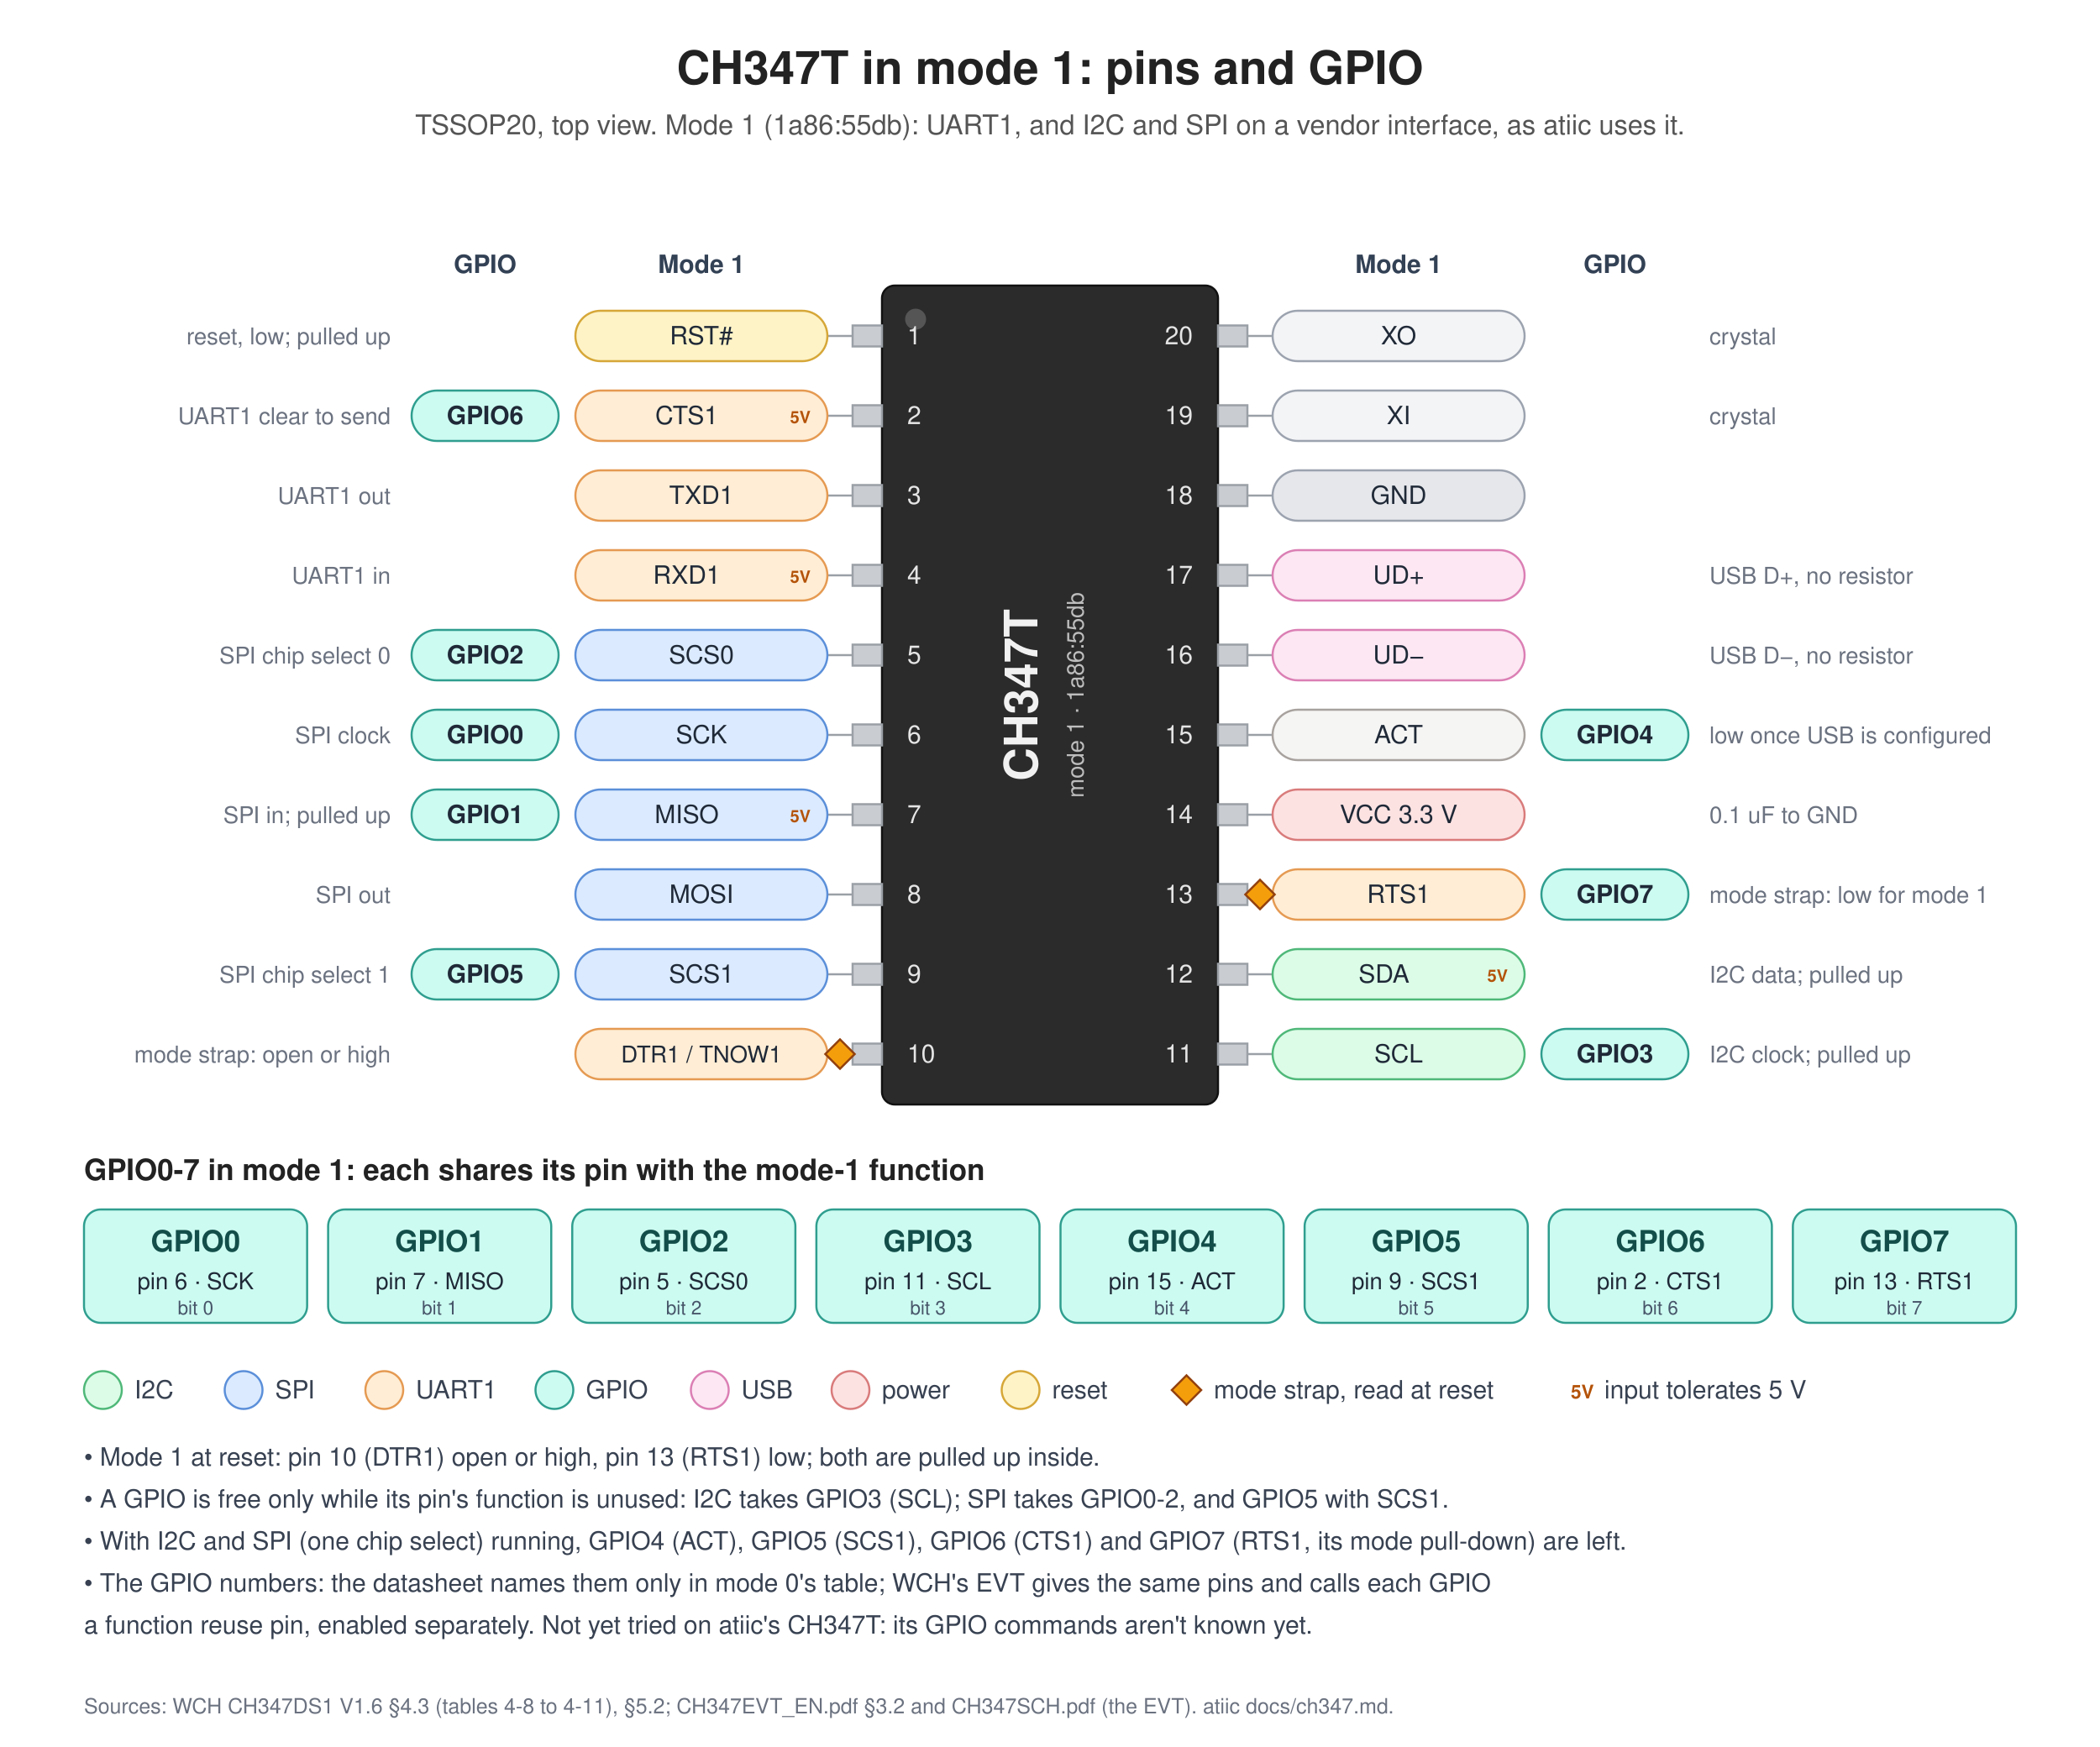
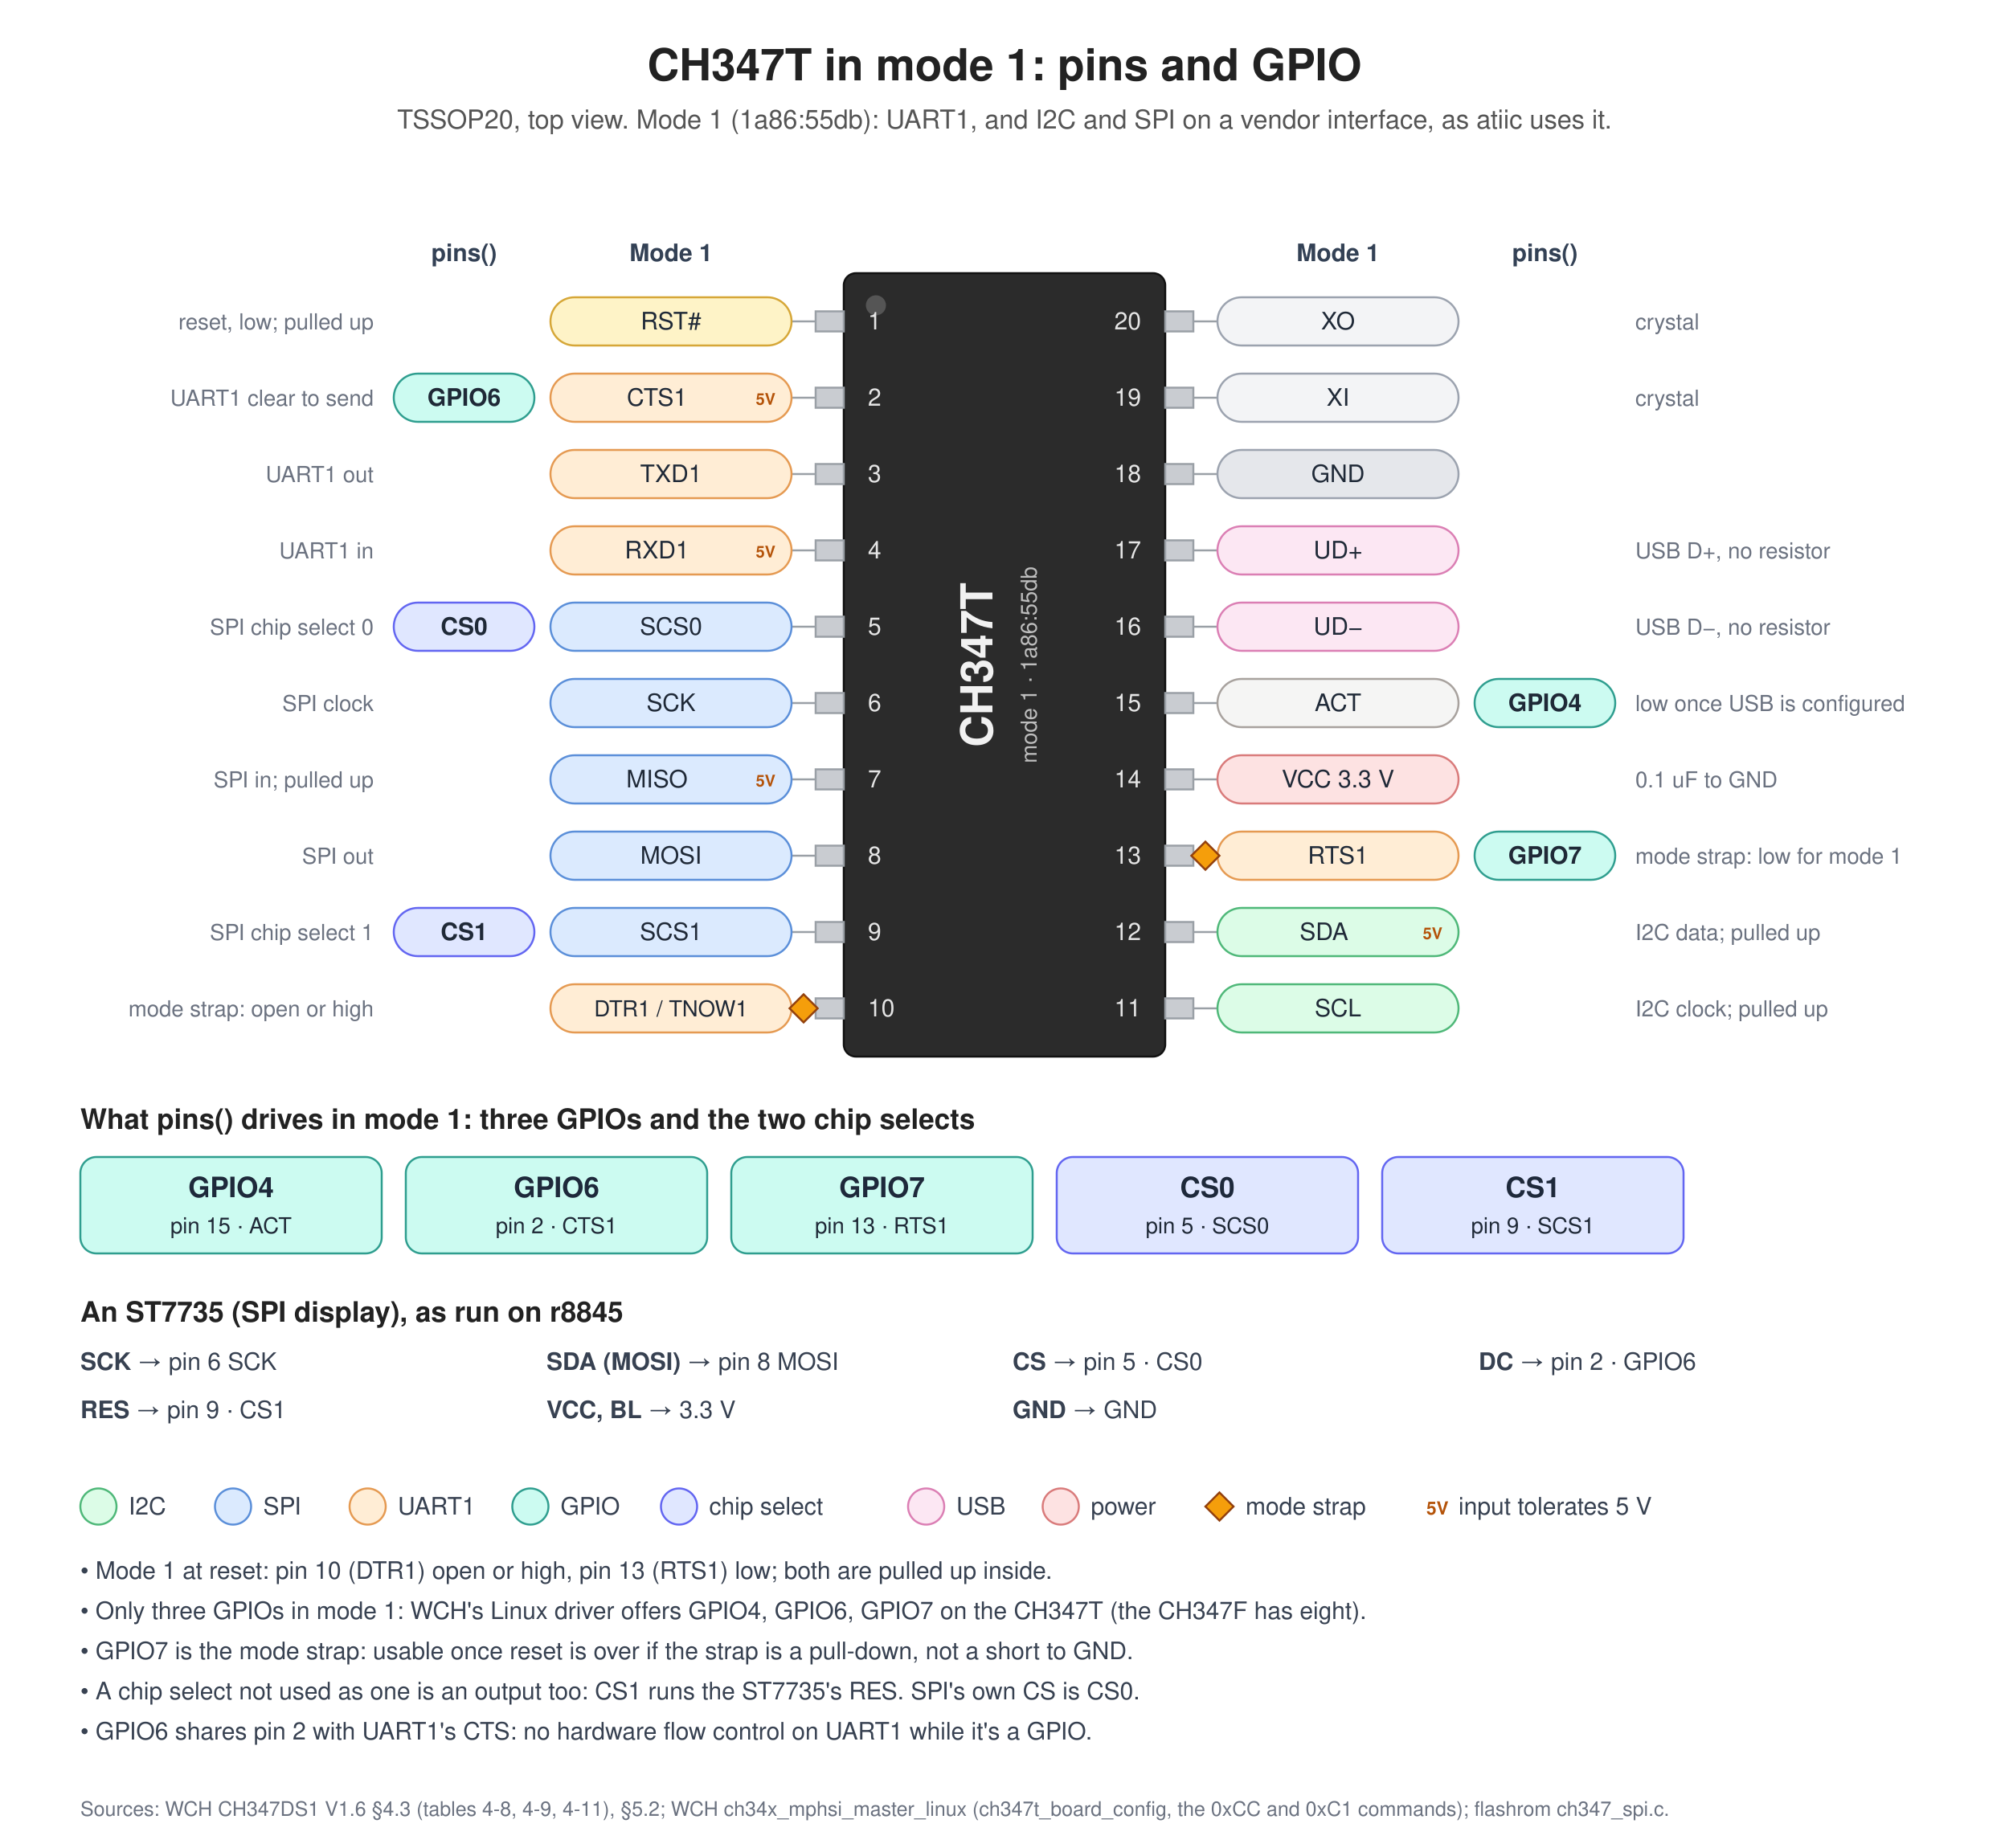
- <svg xmlns="http://www.w3.org/2000/svg" viewBox="0 0 1000 832" width="1000" height="832" font-family="Helvetica, Arial, sans-serif">
-   <rect width="1000" height="832" fill="#ffffff" />
+ <svg xmlns="http://www.w3.org/2000/svg" viewBox="0 0 1000 920" width="1000" height="920" font-family="Helvetica, Arial, sans-serif">
+   <rect width="1000" height="920" fill="#ffffff" />
  <text x="500.0" y="40" text-anchor="middle" font-size="22" font-weight="bold" fill="#222">CH347T in mode 1: pins and GPIO</text>
  <text x="500.0" y="64" text-anchor="middle" font-size="13" fill="#555">TSSOP20, top view. Mode 1 (1a86:55db): UART1, and I2C and SPI on a vendor interface, as atiic uses it.</text>
  <text x="334.0" y="130" text-anchor="middle" font-size="12" font-weight="bold" fill="#334155">Mode 1</text>
-   <text x="231.0" y="130" text-anchor="middle" font-size="12" font-weight="bold" fill="#334155">GPIO</text>
+   <text x="231.0" y="130" text-anchor="middle" font-size="12" font-weight="bold" fill="#334155">pins()</text>
  <text x="666.0" y="130" text-anchor="middle" font-size="12" font-weight="bold" fill="#334155">Mode 1</text>
-   <text x="769.0" y="130" text-anchor="middle" font-size="12" font-weight="bold" fill="#334155">GPIO</text>
+   <text x="769.0" y="130" text-anchor="middle" font-size="12" font-weight="bold" fill="#334155">pins()</text>
  <rect x="420" y="136" width="160" height="390" rx="6" fill="#2b2b2b" stroke="#111" />
  <circle cx="436" cy="152" r="5" fill="#555" />
  <text transform="translate(494.0 331.0) rotate(-90)" text-anchor="middle" font-size="22" font-weight="bold" fill="#f1f1f1">CH347T</text>
  <text transform="translate(516.0 331.0) rotate(-90)" text-anchor="middle" font-size="11" fill="#bdbdbd">mode 1 · 1a86:55db</text>
  <rect x="406" y="155" width="14" height="10" fill="#c9ccd1" stroke="#9aa0a6" />
  <text x="432" y="164" font-size="12" fill="#e5e5e5">1</text>
  <line x1="406" y1="160" x2="394" y2="160" stroke="#9aa0a6" />
  <rect x="274" y="148" width="120" height="24" rx="12" fill="#fef3c7" stroke="#d6a738" />
  <text x="334.0" y="164" text-anchor="middle" font-size="12" fill="#1f2937">RST#</text>
  <text x="186" y="164" text-anchor="end" font-size="11" fill="#6b7280">reset, low; pulled up</text>
  <rect x="406" y="193" width="14" height="10" fill="#c9ccd1" stroke="#9aa0a6" />
  <text x="432" y="202" font-size="12" fill="#e5e5e5">2</text>
  <line x1="406" y1="198" x2="394" y2="198" stroke="#9aa0a6" />
  <rect x="274" y="186" width="120" height="24" rx="12" fill="#ffedd5" stroke="#e59a52" />
  <text x="327.0" y="202" text-anchor="middle" font-size="12" fill="#1f2937">CTS1</text>
  <text x="386" y="201.5" text-anchor="end" font-size="8" font-weight="bold" fill="#b45309">5V</text>
  <rect x="196" y="186" width="70" height="24" rx="12" fill="#ccfbf1" stroke="#2f9e8f" />
  <text x="231.0" y="202" text-anchor="middle" font-size="12" font-weight="bold" fill="#1f2937">GPIO6</text>
  <text x="186" y="202" text-anchor="end" font-size="11" fill="#6b7280">UART1 clear to send</text>
  <rect x="406" y="231" width="14" height="10" fill="#c9ccd1" stroke="#9aa0a6" />
  <text x="432" y="240" font-size="12" fill="#e5e5e5">3</text>
  <line x1="406" y1="236" x2="394" y2="236" stroke="#9aa0a6" />
  <rect x="274" y="224" width="120" height="24" rx="12" fill="#ffedd5" stroke="#e59a52" />
  <text x="334.0" y="240" text-anchor="middle" font-size="12" fill="#1f2937">TXD1</text>
  <text x="186" y="240" text-anchor="end" font-size="11" fill="#6b7280">UART1 out</text>
  <rect x="406" y="269" width="14" height="10" fill="#c9ccd1" stroke="#9aa0a6" />
  <text x="432" y="278" font-size="12" fill="#e5e5e5">4</text>
  <line x1="406" y1="274" x2="394" y2="274" stroke="#9aa0a6" />
  <rect x="274" y="262" width="120" height="24" rx="12" fill="#ffedd5" stroke="#e59a52" />
  <text x="327.0" y="278" text-anchor="middle" font-size="12" fill="#1f2937">RXD1</text>
  <text x="386" y="277.5" text-anchor="end" font-size="8" font-weight="bold" fill="#b45309">5V</text>
  <text x="186" y="278" text-anchor="end" font-size="11" fill="#6b7280">UART1 in</text>
  <rect x="406" y="307" width="14" height="10" fill="#c9ccd1" stroke="#9aa0a6" />
  <text x="432" y="316" font-size="12" fill="#e5e5e5">5</text>
  <line x1="406" y1="312" x2="394" y2="312" stroke="#9aa0a6" />
  <rect x="274" y="300" width="120" height="24" rx="12" fill="#dbeafe" stroke="#5b8fd9" />
  <text x="334.0" y="316" text-anchor="middle" font-size="12" fill="#1f2937">SCS0</text>
-   <rect x="196" y="300" width="70" height="24" rx="12" fill="#ccfbf1" stroke="#2f9e8f" />
-   <text x="231.0" y="316" text-anchor="middle" font-size="12" font-weight="bold" fill="#1f2937">GPIO2</text>
+   <rect x="196" y="300" width="70" height="24" rx="12" fill="#e0e7ff" stroke="#6366f1" />
+   <text x="231.0" y="316" text-anchor="middle" font-size="12" font-weight="bold" fill="#1f2937">CS0</text>
  <text x="186" y="316" text-anchor="end" font-size="11" fill="#6b7280">SPI chip select 0</text>
  <rect x="406" y="345" width="14" height="10" fill="#c9ccd1" stroke="#9aa0a6" />
  <text x="432" y="354" font-size="12" fill="#e5e5e5">6</text>
  <line x1="406" y1="350" x2="394" y2="350" stroke="#9aa0a6" />
  <rect x="274" y="338" width="120" height="24" rx="12" fill="#dbeafe" stroke="#5b8fd9" />
  <text x="334.0" y="354" text-anchor="middle" font-size="12" fill="#1f2937">SCK</text>
-   <rect x="196" y="338" width="70" height="24" rx="12" fill="#ccfbf1" stroke="#2f9e8f" />
-   <text x="231.0" y="354" text-anchor="middle" font-size="12" font-weight="bold" fill="#1f2937">GPIO0</text>
  <text x="186" y="354" text-anchor="end" font-size="11" fill="#6b7280">SPI clock</text>
  <rect x="406" y="383" width="14" height="10" fill="#c9ccd1" stroke="#9aa0a6" />
  <text x="432" y="392" font-size="12" fill="#e5e5e5">7</text>
  <line x1="406" y1="388" x2="394" y2="388" stroke="#9aa0a6" />
  <rect x="274" y="376" width="120" height="24" rx="12" fill="#dbeafe" stroke="#5b8fd9" />
  <text x="327.0" y="392" text-anchor="middle" font-size="12" fill="#1f2937">MISO</text>
  <text x="386" y="391.5" text-anchor="end" font-size="8" font-weight="bold" fill="#b45309">5V</text>
-   <rect x="196" y="376" width="70" height="24" rx="12" fill="#ccfbf1" stroke="#2f9e8f" />
-   <text x="231.0" y="392" text-anchor="middle" font-size="12" font-weight="bold" fill="#1f2937">GPIO1</text>
  <text x="186" y="392" text-anchor="end" font-size="11" fill="#6b7280">SPI in; pulled up</text>
  <rect x="406" y="421" width="14" height="10" fill="#c9ccd1" stroke="#9aa0a6" />
  <text x="432" y="430" font-size="12" fill="#e5e5e5">8</text>
  <line x1="406" y1="426" x2="394" y2="426" stroke="#9aa0a6" />
  <rect x="274" y="414" width="120" height="24" rx="12" fill="#dbeafe" stroke="#5b8fd9" />
  <text x="334.0" y="430" text-anchor="middle" font-size="12" fill="#1f2937">MOSI</text>
  <text x="186" y="430" text-anchor="end" font-size="11" fill="#6b7280">SPI out</text>
  <rect x="406" y="459" width="14" height="10" fill="#c9ccd1" stroke="#9aa0a6" />
  <text x="432" y="468" font-size="12" fill="#e5e5e5">9</text>
  <line x1="406" y1="464" x2="394" y2="464" stroke="#9aa0a6" />
  <rect x="274" y="452" width="120" height="24" rx="12" fill="#dbeafe" stroke="#5b8fd9" />
  <text x="334.0" y="468" text-anchor="middle" font-size="12" fill="#1f2937">SCS1</text>
-   <rect x="196" y="452" width="70" height="24" rx="12" fill="#ccfbf1" stroke="#2f9e8f" />
-   <text x="231.0" y="468" text-anchor="middle" font-size="12" font-weight="bold" fill="#1f2937">GPIO5</text>
+   <rect x="196" y="452" width="70" height="24" rx="12" fill="#e0e7ff" stroke="#6366f1" />
+   <text x="231.0" y="468" text-anchor="middle" font-size="12" font-weight="bold" fill="#1f2937">CS1</text>
  <text x="186" y="468" text-anchor="end" font-size="11" fill="#6b7280">SPI chip select 1</text>
  <rect x="406" y="497" width="14" height="10" fill="#c9ccd1" stroke="#9aa0a6" />
  <text x="432" y="506" font-size="12" fill="#e5e5e5">10</text>
  <line x1="406" y1="502" x2="394" y2="502" stroke="#9aa0a6" />
  <rect x="274" y="490" width="120" height="24" rx="12" fill="#ffedd5" stroke="#e59a52" />
  <text x="334.0" y="506" text-anchor="middle" font-size="11" fill="#1f2937">DTR1 / TNOW1</text>
  <text x="186" y="506" text-anchor="end" font-size="11" fill="#6b7280">mode strap: open or high</text>
  <path d="M400 495 L407 502 L400 509 L393 502 Z" fill="#f59e0b" stroke="#92400e" />
  <rect x="580" y="497" width="14" height="10" fill="#c9ccd1" stroke="#9aa0a6" />
  <text x="568" y="506" text-anchor="end" font-size="12" fill="#e5e5e5">11</text>
  <line x1="594" y1="502" x2="606" y2="502" stroke="#9aa0a6" />
  <rect x="606" y="490" width="120" height="24" rx="12" fill="#dcfce7" stroke="#4fb879" />
  <text x="666.0" y="506" text-anchor="middle" font-size="12" fill="#1f2937">SCL</text>
-   <rect x="734" y="490" width="70" height="24" rx="12" fill="#ccfbf1" stroke="#2f9e8f" />
-   <text x="769.0" y="506" text-anchor="middle" font-size="12" font-weight="bold" fill="#1f2937">GPIO3</text>
  <text x="814" y="506" font-size="11" fill="#6b7280">I2C clock; pulled up</text>
  <rect x="580" y="459" width="14" height="10" fill="#c9ccd1" stroke="#9aa0a6" />
  <text x="568" y="468" text-anchor="end" font-size="12" fill="#e5e5e5">12</text>
  <line x1="594" y1="464" x2="606" y2="464" stroke="#9aa0a6" />
  <rect x="606" y="452" width="120" height="24" rx="12" fill="#dcfce7" stroke="#4fb879" />
  <text x="659.0" y="468" text-anchor="middle" font-size="12" fill="#1f2937">SDA</text>
  <text x="718" y="467.5" text-anchor="end" font-size="8" font-weight="bold" fill="#b45309">5V</text>
  <text x="814" y="468" font-size="11" fill="#6b7280">I2C data; pulled up</text>
  <rect x="580" y="421" width="14" height="10" fill="#c9ccd1" stroke="#9aa0a6" />
  <text x="568" y="430" text-anchor="end" font-size="12" fill="#e5e5e5">13</text>
  <line x1="594" y1="426" x2="606" y2="426" stroke="#9aa0a6" />
  <rect x="606" y="414" width="120" height="24" rx="12" fill="#ffedd5" stroke="#e59a52" />
  <text x="666.0" y="430" text-anchor="middle" font-size="12" fill="#1f2937">RTS1</text>
  <rect x="734" y="414" width="70" height="24" rx="12" fill="#ccfbf1" stroke="#2f9e8f" />
  <text x="769.0" y="430" text-anchor="middle" font-size="12" font-weight="bold" fill="#1f2937">GPIO7</text>
  <text x="814" y="430" font-size="11" fill="#6b7280">mode strap: low for mode 1</text>
  <path d="M600 419 L607 426 L600 433 L593 426 Z" fill="#f59e0b" stroke="#92400e" />
  <rect x="580" y="383" width="14" height="10" fill="#c9ccd1" stroke="#9aa0a6" />
  <text x="568" y="392" text-anchor="end" font-size="12" fill="#e5e5e5">14</text>
  <line x1="594" y1="388" x2="606" y2="388" stroke="#9aa0a6" />
  <rect x="606" y="376" width="120" height="24" rx="12" fill="#fde2e2" stroke="#d97b7b" />
  <text x="666.0" y="392" text-anchor="middle" font-size="12" fill="#1f2937">VCC 3.3 V</text>
  <text x="814" y="392" font-size="11" fill="#6b7280">0.1 uF to GND</text>
  <rect x="580" y="345" width="14" height="10" fill="#c9ccd1" stroke="#9aa0a6" />
  <text x="568" y="354" text-anchor="end" font-size="12" fill="#e5e5e5">15</text>
  <line x1="594" y1="350" x2="606" y2="350" stroke="#9aa0a6" />
  <rect x="606" y="338" width="120" height="24" rx="12" fill="#f5f5f4" stroke="#a8a29e" />
  <text x="666.0" y="354" text-anchor="middle" font-size="12" fill="#1f2937">ACT</text>
  <rect x="734" y="338" width="70" height="24" rx="12" fill="#ccfbf1" stroke="#2f9e8f" />
  <text x="769.0" y="354" text-anchor="middle" font-size="12" font-weight="bold" fill="#1f2937">GPIO4</text>
  <text x="814" y="354" font-size="11" fill="#6b7280">low once USB is configured</text>
  <rect x="580" y="307" width="14" height="10" fill="#c9ccd1" stroke="#9aa0a6" />
  <text x="568" y="316" text-anchor="end" font-size="12" fill="#e5e5e5">16</text>
  <line x1="594" y1="312" x2="606" y2="312" stroke="#9aa0a6" />
  <rect x="606" y="300" width="120" height="24" rx="12" fill="#fce7f3" stroke="#db7fb4" />
  <text x="666.0" y="316" text-anchor="middle" font-size="12" fill="#1f2937">UD−</text>
  <text x="814" y="316" font-size="11" fill="#6b7280">USB D−, no resistor</text>
  <rect x="580" y="269" width="14" height="10" fill="#c9ccd1" stroke="#9aa0a6" />
  <text x="568" y="278" text-anchor="end" font-size="12" fill="#e5e5e5">17</text>
  <line x1="594" y1="274" x2="606" y2="274" stroke="#9aa0a6" />
  <rect x="606" y="262" width="120" height="24" rx="12" fill="#fce7f3" stroke="#db7fb4" />
  <text x="666.0" y="278" text-anchor="middle" font-size="12" fill="#1f2937">UD+</text>
  <text x="814" y="278" font-size="11" fill="#6b7280">USB D+, no resistor</text>
  <rect x="580" y="231" width="14" height="10" fill="#c9ccd1" stroke="#9aa0a6" />
  <text x="568" y="240" text-anchor="end" font-size="12" fill="#e5e5e5">18</text>
  <line x1="594" y1="236" x2="606" y2="236" stroke="#9aa0a6" />
  <rect x="606" y="224" width="120" height="24" rx="12" fill="#e5e7eb" stroke="#9ca3af" />
  <text x="666.0" y="240" text-anchor="middle" font-size="12" fill="#1f2937">GND</text>
  <rect x="580" y="193" width="14" height="10" fill="#c9ccd1" stroke="#9aa0a6" />
  <text x="568" y="202" text-anchor="end" font-size="12" fill="#e5e5e5">19</text>
  <line x1="594" y1="198" x2="606" y2="198" stroke="#9aa0a6" />
  <rect x="606" y="186" width="120" height="24" rx="12" fill="#f3f4f6" stroke="#9ca3af" />
  <text x="666.0" y="202" text-anchor="middle" font-size="12" fill="#1f2937">XI</text>
  <text x="814" y="202" font-size="11" fill="#6b7280">crystal</text>
  <rect x="580" y="155" width="14" height="10" fill="#c9ccd1" stroke="#9aa0a6" />
  <text x="568" y="164" text-anchor="end" font-size="12" fill="#e5e5e5">20</text>
  <line x1="594" y1="160" x2="606" y2="160" stroke="#9aa0a6" />
  <rect x="606" y="148" width="120" height="24" rx="12" fill="#f3f4f6" stroke="#9ca3af" />
  <text x="666.0" y="164" text-anchor="middle" font-size="12" fill="#1f2937">XO</text>
  <text x="814" y="164" font-size="11" fill="#6b7280">crystal</text>
-   <text x="40" y="562" font-size="14" font-weight="bold" fill="#222">GPIO0-7 in mode 1: each shares its pin with the mode-1 function</text>
-   <rect x="40.0" y="576" width="106.25" height="54" rx="8" fill="#ccfbf1" stroke="#2f9e8f" />
-   <text x="93.125" y="596" text-anchor="middle" font-size="14" font-weight="bold" fill="#134e4a">GPIO0</text>
-   <text x="93.125" y="614" text-anchor="middle" font-size="11" fill="#1f2937">pin 6 · SCK</text>
-   <text x="93.125" y="626" text-anchor="middle" font-size="9" fill="#475569">bit 0</text>
-   <rect x="156.25" y="576" width="106.25" height="54" rx="8" fill="#ccfbf1" stroke="#2f9e8f" />
-   <text x="209.375" y="596" text-anchor="middle" font-size="14" font-weight="bold" fill="#134e4a">GPIO1</text>
-   <text x="209.375" y="614" text-anchor="middle" font-size="11" fill="#1f2937">pin 7 · MISO</text>
-   <text x="209.375" y="626" text-anchor="middle" font-size="9" fill="#475569">bit 1</text>
-   <rect x="272.5" y="576" width="106.25" height="54" rx="8" fill="#ccfbf1" stroke="#2f9e8f" />
-   <text x="325.625" y="596" text-anchor="middle" font-size="14" font-weight="bold" fill="#134e4a">GPIO2</text>
-   <text x="325.625" y="614" text-anchor="middle" font-size="11" fill="#1f2937">pin 5 · SCS0</text>
-   <text x="325.625" y="626" text-anchor="middle" font-size="9" fill="#475569">bit 2</text>
-   <rect x="388.75" y="576" width="106.25" height="54" rx="8" fill="#ccfbf1" stroke="#2f9e8f" />
-   <text x="441.875" y="596" text-anchor="middle" font-size="14" font-weight="bold" fill="#134e4a">GPIO3</text>
-   <text x="441.875" y="614" text-anchor="middle" font-size="11" fill="#1f2937">pin 11 · SCL</text>
-   <text x="441.875" y="626" text-anchor="middle" font-size="9" fill="#475569">bit 3</text>
-   <rect x="505.0" y="576" width="106.25" height="54" rx="8" fill="#ccfbf1" stroke="#2f9e8f" />
-   <text x="558.125" y="596" text-anchor="middle" font-size="14" font-weight="bold" fill="#134e4a">GPIO4</text>
-   <text x="558.125" y="614" text-anchor="middle" font-size="11" fill="#1f2937">pin 15 · ACT</text>
-   <text x="558.125" y="626" text-anchor="middle" font-size="9" fill="#475569">bit 4</text>
-   <rect x="621.25" y="576" width="106.25" height="54" rx="8" fill="#ccfbf1" stroke="#2f9e8f" />
-   <text x="674.375" y="596" text-anchor="middle" font-size="14" font-weight="bold" fill="#134e4a">GPIO5</text>
-   <text x="674.375" y="614" text-anchor="middle" font-size="11" fill="#1f2937">pin 9 · SCS1</text>
-   <text x="674.375" y="626" text-anchor="middle" font-size="9" fill="#475569">bit 5</text>
-   <rect x="737.5" y="576" width="106.25" height="54" rx="8" fill="#ccfbf1" stroke="#2f9e8f" />
-   <text x="790.625" y="596" text-anchor="middle" font-size="14" font-weight="bold" fill="#134e4a">GPIO6</text>
-   <text x="790.625" y="614" text-anchor="middle" font-size="11" fill="#1f2937">pin 2 · CTS1</text>
-   <text x="790.625" y="626" text-anchor="middle" font-size="9" fill="#475569">bit 6</text>
-   <rect x="853.75" y="576" width="106.25" height="54" rx="8" fill="#ccfbf1" stroke="#2f9e8f" />
-   <text x="906.875" y="596" text-anchor="middle" font-size="14" font-weight="bold" fill="#134e4a">GPIO7</text>
-   <text x="906.875" y="614" text-anchor="middle" font-size="11" fill="#1f2937">pin 13 · RTS1</text>
-   <text x="906.875" y="626" text-anchor="middle" font-size="9" fill="#475569">bit 7</text>
-   <rect x="40" y="653" width="18" height="18" rx="9" fill="#dcfce7" stroke="#4fb879" />
-   <text x="64" y="666" font-size="12" fill="#374151">I2C</text>
-   <rect x="107" y="653" width="18" height="18" rx="9" fill="#dbeafe" stroke="#5b8fd9" />
-   <text x="131" y="666" font-size="12" fill="#374151">SPI</text>
-   <rect x="174" y="653" width="18" height="18" rx="9" fill="#ffedd5" stroke="#e59a52" />
-   <text x="198" y="666" font-size="12" fill="#374151">UART1</text>
-   <rect x="255" y="653" width="18" height="18" rx="9" fill="#ccfbf1" stroke="#2f9e8f" />
-   <text x="279" y="666" font-size="12" fill="#374151">GPIO</text>
-   <rect x="329" y="653" width="18" height="18" rx="9" fill="#fce7f3" stroke="#db7fb4" />
-   <text x="353" y="666" font-size="12" fill="#374151">USB</text>
-   <rect x="396" y="653" width="18" height="18" rx="9" fill="#fde2e2" stroke="#d97b7b" />
-   <text x="420" y="666" font-size="12" fill="#374151">power</text>
-   <rect x="477" y="653" width="18" height="18" rx="9" fill="#fef3c7" stroke="#d6a738" />
-   <text x="501" y="666" font-size="12" fill="#374151">reset</text>
-   <path d="M565 655 L572 662 L565 669 L558 662 Z" fill="#f59e0b" stroke="#92400e" />
-   <text x="578" y="666" font-size="12" fill="#374151">mode strap, read at reset</text>
-   <text x="748" y="666" font-size="9" font-weight="bold" fill="#b45309">5V</text>
-   <text x="764" y="666" font-size="12" fill="#374151">input tolerates 5 V</text>
-   <text x="40" y="698" font-size="12" fill="#374151">• Mode 1 at reset: pin 10 (DTR1) open or high, pin 13 (RTS1) low; both are pulled up inside.</text>
-   <text x="40" y="718" font-size="12" fill="#374151">• A GPIO is free only while its pin's function is unused: I2C takes GPIO3 (SCL); SPI takes GPIO0-2, and GPIO5 with SCS1.</text>
-   <text x="40" y="738" font-size="12" fill="#374151">• With I2C and SPI (one chip select) running, GPIO4 (ACT), GPIO5 (SCS1), GPIO6 (CTS1) and GPIO7 (RTS1, its mode pull-down) are left.</text>
-   <text x="40" y="758" font-size="12" fill="#374151">• The GPIO numbers: the datasheet names them only in mode 0's table; WCH's EVT gives the same pins and calls each GPIO</text>
-   <text x="40" y="778" font-size="12" fill="#374151">  a function reuse pin, enabled separately. Not yet tried on atiic's CH347T: its GPIO commands aren't known yet.</text>
-   <text x="40" y="816" font-size="10" fill="#6b7280">Sources: WCH CH347DS1 V1.6 §4.3 (tables 4-8 to 4-11), §5.2; CH347EVT_EN.pdf §3.2 and CH347SCH.pdf (the EVT). atiic docs/ch347.md.</text>
+   <text x="40" y="562" font-size="14" font-weight="bold" fill="#222">What pins() drives in mode 1: three GPIOs and the two chip selects</text>
+   <rect x="40" y="576" width="150" height="48" rx="8" fill="#ccfbf1" stroke="#2f9e8f" />
+   <text x="115.0" y="596" text-anchor="middle" font-size="14" font-weight="bold" fill="#1e293b">GPIO4</text>
+   <text x="115.0" y="614" text-anchor="middle" font-size="11" fill="#1f2937">pin 15 · ACT</text>
+   <rect x="202" y="576" width="150" height="48" rx="8" fill="#ccfbf1" stroke="#2f9e8f" />
+   <text x="277.0" y="596" text-anchor="middle" font-size="14" font-weight="bold" fill="#1e293b">GPIO6</text>
+   <text x="277.0" y="614" text-anchor="middle" font-size="11" fill="#1f2937">pin 2 · CTS1</text>
+   <rect x="364" y="576" width="150" height="48" rx="8" fill="#ccfbf1" stroke="#2f9e8f" />
+   <text x="439.0" y="596" text-anchor="middle" font-size="14" font-weight="bold" fill="#1e293b">GPIO7</text>
+   <text x="439.0" y="614" text-anchor="middle" font-size="11" fill="#1f2937">pin 13 · RTS1</text>
+   <rect x="526" y="576" width="150" height="48" rx="8" fill="#e0e7ff" stroke="#6366f1" />
+   <text x="601.0" y="596" text-anchor="middle" font-size="14" font-weight="bold" fill="#1e293b">CS0</text>
+   <text x="601.0" y="614" text-anchor="middle" font-size="11" fill="#1f2937">pin 5 · SCS0</text>
+   <rect x="688" y="576" width="150" height="48" rx="8" fill="#e0e7ff" stroke="#6366f1" />
+   <text x="763.0" y="596" text-anchor="middle" font-size="14" font-weight="bold" fill="#1e293b">CS1</text>
+   <text x="763.0" y="614" text-anchor="middle" font-size="11" fill="#1f2937">pin 9 · SCS1</text>
+   <text x="40" y="658" font-size="14" font-weight="bold" fill="#222">An ST7735 (SPI display), as run on r8845</text>
+   <text x="40" y="682" font-size="12" fill="#374151">
+     <tspan font-weight="bold">SCK</tspan> → pin 6 SCK</text>
+   <text x="272" y="682" font-size="12" fill="#374151">
+     <tspan font-weight="bold">SDA (MOSI)</tspan> → pin 8 MOSI</text>
+   <text x="504" y="682" font-size="12" fill="#374151">
+     <tspan font-weight="bold">CS</tspan> → pin 5 · CS0</text>
+   <text x="736" y="682" font-size="12" fill="#374151">
+     <tspan font-weight="bold">DC</tspan> → pin 2 · GPIO6</text>
+   <text x="40" y="706" font-size="12" fill="#374151">
+     <tspan font-weight="bold">RES</tspan> → pin 9 · CS1</text>
+   <text x="272" y="706" font-size="12" fill="#374151">
+     <tspan font-weight="bold">VCC, BL</tspan> → 3.3 V</text>
+   <text x="504" y="706" font-size="12" fill="#374151">
+     <tspan font-weight="bold">GND</tspan> → GND</text>
+   <rect x="40" y="741" width="18" height="18" rx="9" fill="#dcfce7" stroke="#4fb879" />
+   <text x="64" y="754" font-size="12" fill="#374151">I2C</text>
+   <rect x="107" y="741" width="18" height="18" rx="9" fill="#dbeafe" stroke="#5b8fd9" />
+   <text x="131" y="754" font-size="12" fill="#374151">SPI</text>
+   <rect x="174" y="741" width="18" height="18" rx="9" fill="#ffedd5" stroke="#e59a52" />
+   <text x="198" y="754" font-size="12" fill="#374151">UART1</text>
+   <rect x="255" y="741" width="18" height="18" rx="9" fill="#ccfbf1" stroke="#2f9e8f" />
+   <text x="279" y="754" font-size="12" fill="#374151">GPIO</text>
+   <rect x="329" y="741" width="18" height="18" rx="9" fill="#e0e7ff" stroke="#6366f1" />
+   <text x="353" y="754" font-size="12" fill="#374151">chip select</text>
+   <rect x="452" y="741" width="18" height="18" rx="9" fill="#fce7f3" stroke="#db7fb4" />
+   <text x="476" y="754" font-size="12" fill="#374151">USB</text>
+   <rect x="519" y="741" width="18" height="18" rx="9" fill="#fde2e2" stroke="#d97b7b" />
+   <text x="543" y="754" font-size="12" fill="#374151">power</text>
+   <path d="M607 743 L614 750 L607 757 L600 750 Z" fill="#f59e0b" stroke="#92400e" />
+   <text x="620" y="754" font-size="12" fill="#374151">mode strap</text>
+   <text x="710" y="754" font-size="9" font-weight="bold" fill="#b45309">5V</text>
+   <text x="726" y="754" font-size="12" fill="#374151">input tolerates 5 V</text>
+   <text x="40" y="786" font-size="12" fill="#374151">• Mode 1 at reset: pin 10 (DTR1) open or high, pin 13 (RTS1) low; both are pulled up inside.</text>
+   <text x="40" y="806" font-size="12" fill="#374151">• Only three GPIOs in mode 1: WCH's Linux driver offers GPIO4, GPIO6, GPIO7 on the CH347T (the CH347F has eight).</text>
+   <text x="40" y="826" font-size="12" fill="#374151">• GPIO7 is the mode strap: usable once reset is over if the strap is a pull-down, not a short to GND.</text>
+   <text x="40" y="846" font-size="12" fill="#374151">• A chip select not used as one is an output too: CS1 runs the ST7735's RES. SPI's own CS is CS0.</text>
+   <text x="40" y="866" font-size="12" fill="#374151">• GPIO6 shares pin 2 with UART1's CTS: no hardware flow control on UART1 while it's a GPIO.</text>
+   <text x="40" y="904" font-size="10" fill="#6b7280">Sources: WCH CH347DS1 V1.6 §4.3 (tables 4-8, 4-9, 4-11), §5.2; WCH ch34x_mphsi_master_linux (ch347t_board_config, the 0xCC and 0xC1 commands); flashrom ch347_spi.c.</text>
</svg>
